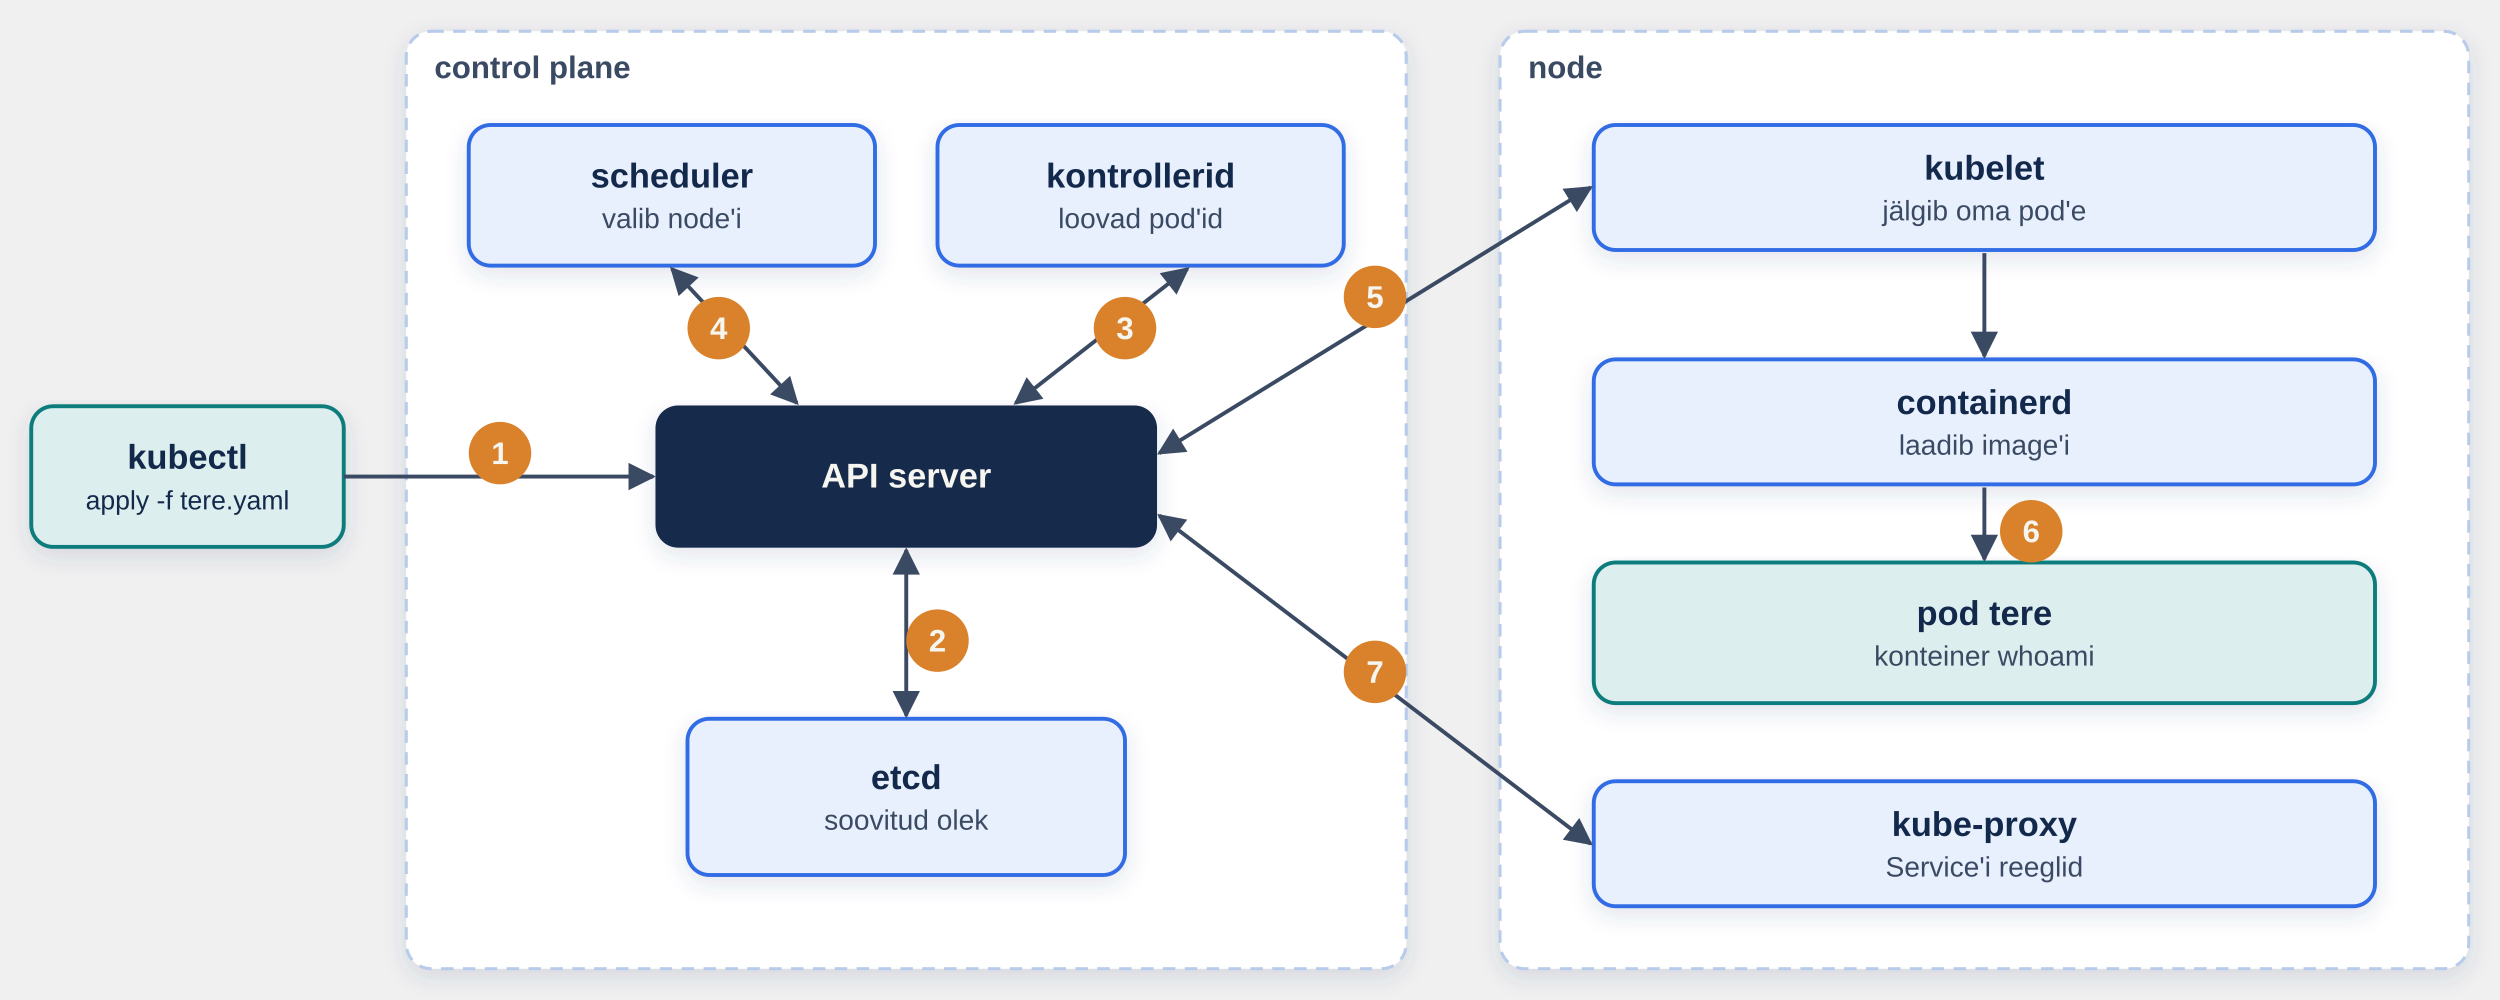
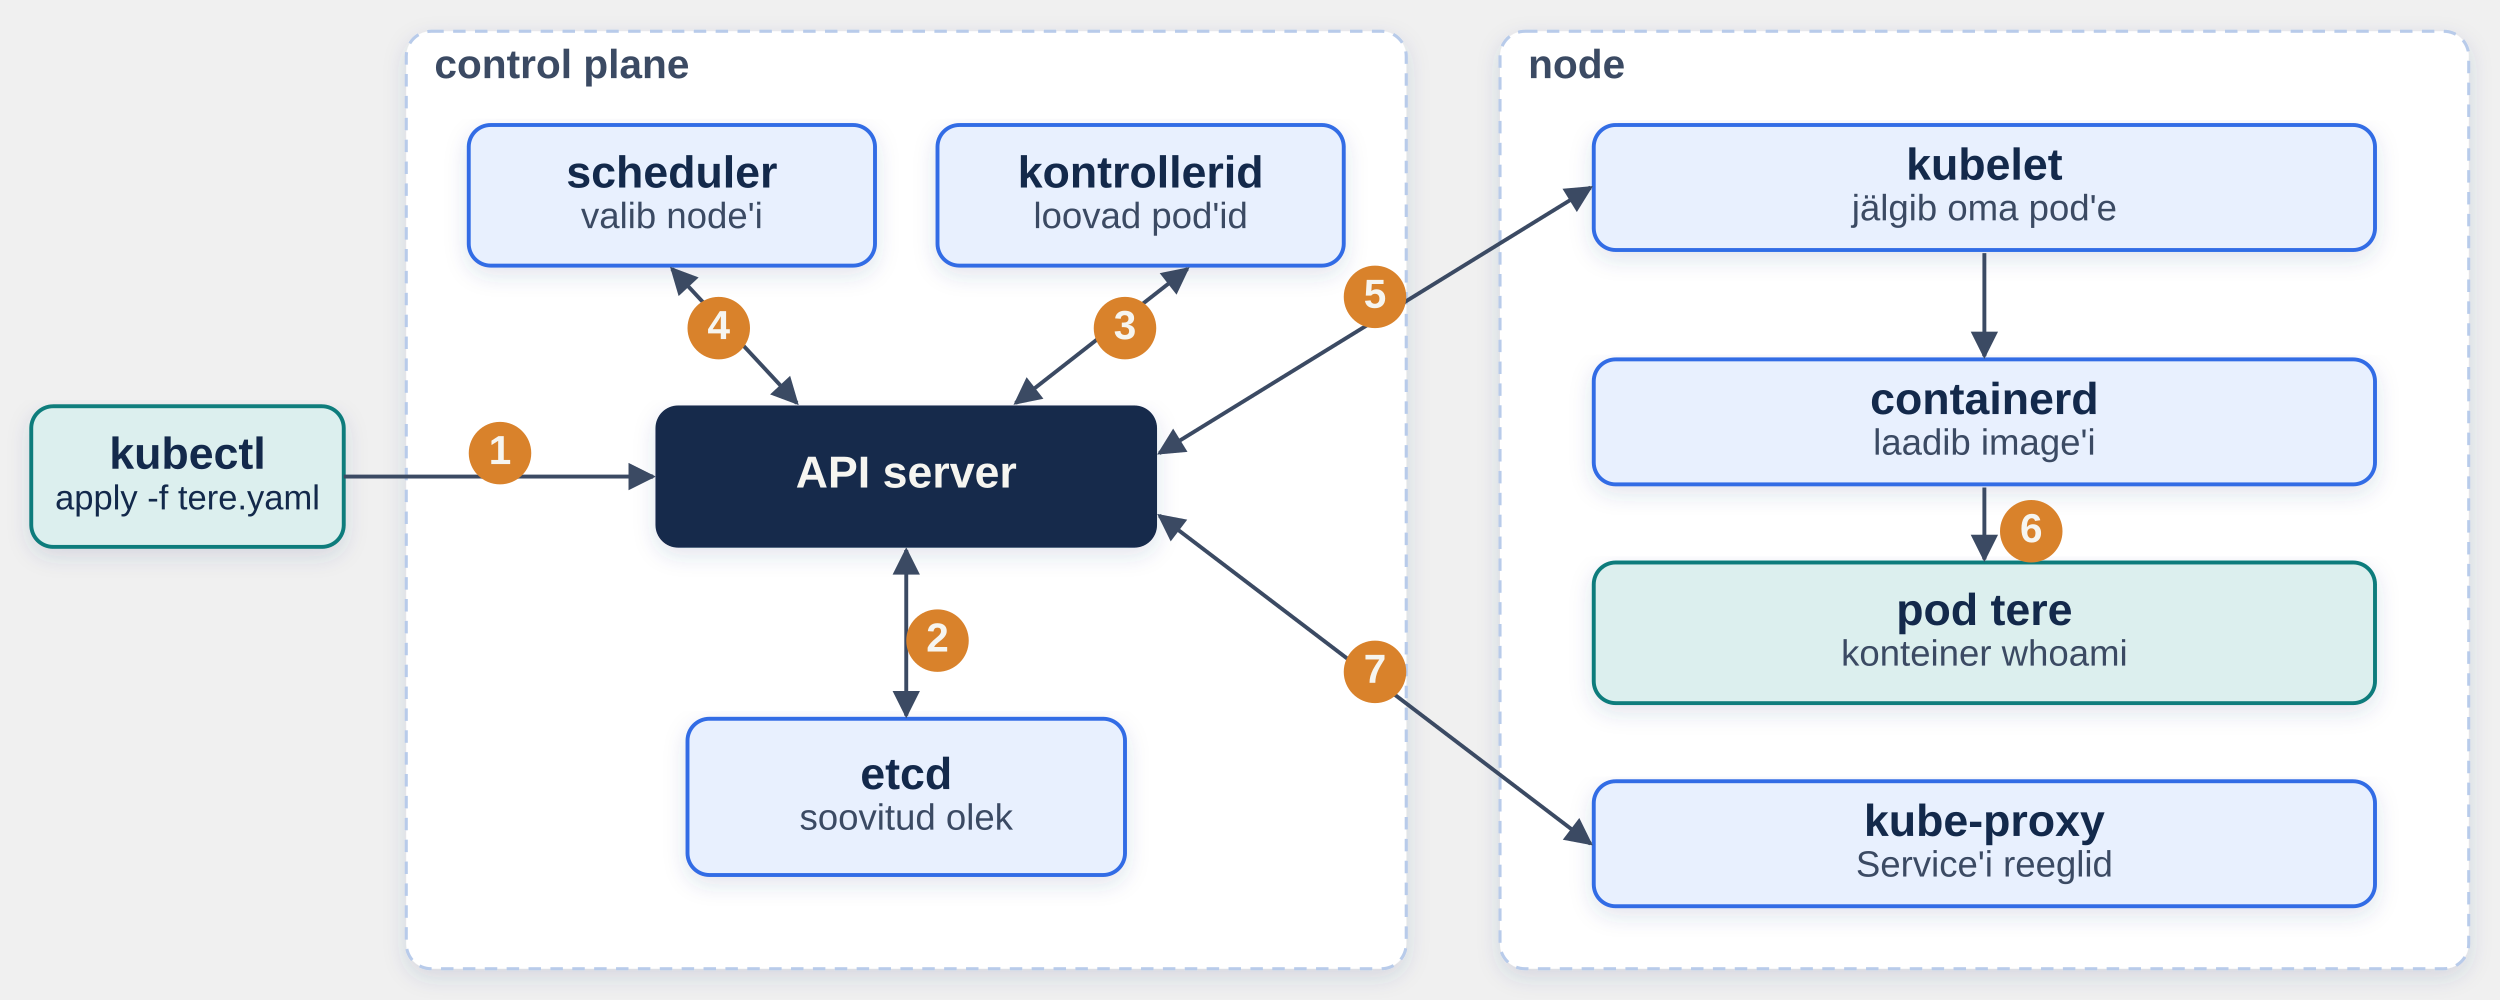
<svg xmlns="http://www.w3.org/2000/svg" viewBox="0 0 1600 640" width="1600">
  <defs>
    <linearGradient id="ubg" x1="0" y1="0" x2="1" y2="1">
      <stop offset="0" stop-color="#F4F8FF" />
      <stop offset="1" stop-color="#E3EDFC" />
    </linearGradient>
    <filter id="ush" x="-10%" y="-10%" width="120%" height="135%">
      <feDropShadow dx="0" dy="5" stdDeviation="7" flood-color="#2A4A80" flood-opacity="0.14" />
    </filter>
  </defs>
  <defs>
    <marker id="a" viewBox="0 0 10 10" refX="9" refY="5" markerWidth="7" markerHeight="7" orient="auto-start-reverse">
      <path d="M0,0 L10,5 L0,10 z" fill="#3B4A63" />
    </marker>
    <marker id="h" viewBox="0 0 10 10" refX="9" refY="5" markerWidth="7" markerHeight="7" orient="auto-start-reverse">
      <path d="M0,0 L10,5 L0,10 z" fill="#D9822B" />
    </marker>
  </defs>
  <style>
text{font-family:'Segoe UI',Arial,sans-serif;fill:#13294B;text-anchor:middle}
- .t{font-size:22px;font-weight:700} .s{font-size:18px;fill:#3B4A63} .c{font-family:'Segoe UI',Arial,sans-serif;font-size:17px;fill:#13294B}
- .zt{font-size:20px;font-weight:700;fill:#3B4A63} .w{fill:#F6F5F0} .ws{font-size:18px;fill:#BFD8D5}
+ .t{font-size:28.6px;font-weight:700} .s{font-size:23.4px;fill:#3B4A63} .c{font-family:'Segoe UI',Arial,sans-serif;font-size:22.1px;fill:#13294B}
+ .zt{font-size:26.0px;font-weight:700;fill:#3B4A63} .w{fill:#F6F5F0} .ws{font-size:23.4px;fill:#BFD8D5}
.app{fill:#DCEFEE;stroke:#0E7C7B;stroke-width:2.5} .db{fill:#FBEBDD;stroke:#D9822B;stroke-width:2.5}
.k8s{fill:#E8F0FE;stroke:#326CE5;stroke-width:2.5} .dark{fill:#13294B;stroke:#13294B}
.bad{fill:#F7E1E1;stroke:#B23B3B;stroke-width:2.5} .new{stroke:#D9822B;stroke-width:5}
.zone{fill:#FFFFFF;stroke:#B8CBEA;stroke-width:2;stroke-dasharray:8 6} .zonef{fill:#F6F9FF;stroke:#B8CBEA;stroke-width:2}
.ln{stroke:#3B4A63;stroke-width:2.5;fill:none} .lh{stroke:#D9822B;stroke-width:3.5;fill:none} .d{stroke-dasharray:8 6}
.dim{opacity:0.35}
</style>
  <g>
    <rect filter="url(#ush)" class="app" x="20" y="260" width="200" height="90" rx="14" />
    <text class="t" x="120.0" y="300.0">kubectl</text>
    <text class="c" x="120.0" y="326.0">apply -f tere.yaml</text>
  </g>
  <g>
    <rect filter="url(#ush)" class="zone" x="260" y="20" width="640" height="600" rx="16" />
    <text class="zt" x="278" y="50" style="text-anchor:start">control plane</text>
  </g>
  <g>
    <rect filter="url(#ush)" class="k8s" x="300" y="80" width="260" height="90" rx="14" />
    <text class="t" x="430.0" y="120.0">scheduler</text>
    <text class="s" x="430.0" y="146.0">valib node'i</text>
  </g>
  <g>
    <rect filter="url(#ush)" class="k8s" x="600" y="80" width="260" height="90" rx="14" />
    <text class="t" x="730.0" y="120.0">kontrollerid</text>
    <text class="s" x="730.0" y="146.0">loovad pod'id</text>
  </g>
  <g>
    <rect filter="url(#ush)" class="dark" x="420" y="260" width="320" height="90" rx="14" />
    <text class="t w" x="580.0" y="312.0">API server</text>
  </g>
  <g>
    <rect filter="url(#ush)" class="k8s" x="440" y="460" width="280" height="100" rx="14" />
    <text class="t" x="580.0" y="505.0">etcd</text>
    <text class="s" x="580.0" y="531.0">soovitud olek</text>
  </g>
  <g>
    <rect filter="url(#ush)" class="zone" x="960" y="20" width="620" height="600" rx="16" />
    <text class="zt" x="978" y="50" style="text-anchor:start">node</text>
  </g>
  <g>
    <rect filter="url(#ush)" class="k8s" x="1020" y="80" width="500" height="80" rx="14" />
    <text class="t" x="1270.0" y="115.0">kubelet</text>
    <text class="s" x="1270.0" y="141.0">jälgib oma pod'e</text>
  </g>
  <g>
    <rect filter="url(#ush)" class="k8s" x="1020" y="230" width="500" height="80" rx="14" />
    <text class="t" x="1270.0" y="265.0">containerd</text>
    <text class="s" x="1270.0" y="291.0">laadib image'i</text>
  </g>
  <g>
    <rect filter="url(#ush)" class="app" x="1020" y="360" width="500" height="90" rx="14" />
    <text class="t" x="1270.0" y="400.0">pod tere</text>
    <text class="s" x="1270.0" y="426.0">konteiner whoami</text>
  </g>
  <g>
    <rect filter="url(#ush)" class="k8s" x="1020" y="500" width="500" height="80" rx="14" />
    <text class="t" x="1270.0" y="535.0">kube-proxy</text>
    <text class="s" x="1270.0" y="561.0">Service'i reeglid</text>
  </g>
  <line class="ln" x1="220" y1="305" x2="418" y2="305" marker-end="url(#a)" />
  <line class="ln" x1="580" y1="352" x2="580" y2="458" marker-start="url(#a)" marker-end="url(#a)" />
  <line class="ln" x1="760" y1="172" x2="650" y2="258" marker-start="url(#a)" marker-end="url(#a)" />
  <line class="ln" x1="430" y1="172" x2="510" y2="258" marker-start="url(#a)" marker-end="url(#a)" />
  <line class="ln" x1="742" y1="290" x2="1018" y2="120" marker-start="url(#a)" marker-end="url(#a)" />
  <line class="ln" x1="1270" y1="162" x2="1270" y2="228" marker-end="url(#a)" />
  <line class="ln" x1="1270" y1="312" x2="1270" y2="358" marker-end="url(#a)" />
  <line class="ln" x1="742" y1="330" x2="1018" y2="540" marker-start="url(#a)" marker-end="url(#a)" />
  <circle cx="320" cy="290" r="20" fill="#D9822B" />
-   <text x="320" y="297" style="fill:#F6F5F0;font-size:20px;font-weight:700">1</text>
+   <text x="320" y="297" style="fill:#F6F5F0;font-size:26.0px;font-weight:700">1</text>
  <circle cx="600" cy="410" r="20" fill="#D9822B" />
-   <text x="600" y="417" style="fill:#F6F5F0;font-size:20px;font-weight:700">2</text>
+   <text x="600" y="417" style="fill:#F6F5F0;font-size:26.0px;font-weight:700">2</text>
  <circle cx="720" cy="210" r="20" fill="#D9822B" />
-   <text x="720" y="217" style="fill:#F6F5F0;font-size:20px;font-weight:700">3</text>
+   <text x="720" y="217" style="fill:#F6F5F0;font-size:26.0px;font-weight:700">3</text>
  <circle cx="460" cy="210" r="20" fill="#D9822B" />
-   <text x="460" y="217" style="fill:#F6F5F0;font-size:20px;font-weight:700">4</text>
+   <text x="460" y="217" style="fill:#F6F5F0;font-size:26.0px;font-weight:700">4</text>
  <circle cx="880" cy="190" r="20" fill="#D9822B" />
-   <text x="880" y="197" style="fill:#F6F5F0;font-size:20px;font-weight:700">5</text>
+   <text x="880" y="197" style="fill:#F6F5F0;font-size:26.0px;font-weight:700">5</text>
  <circle cx="1300" cy="340" r="20" fill="#D9822B" />
-   <text x="1300" y="347" style="fill:#F6F5F0;font-size:20px;font-weight:700">6</text>
+   <text x="1300" y="347" style="fill:#F6F5F0;font-size:26.0px;font-weight:700">6</text>
  <circle cx="880" cy="430" r="20" fill="#D9822B" />
-   <text x="880" y="437" style="fill:#F6F5F0;font-size:20px;font-weight:700">7</text>
+   <text x="880" y="437" style="fill:#F6F5F0;font-size:26.0px;font-weight:700">7</text>
</svg>
